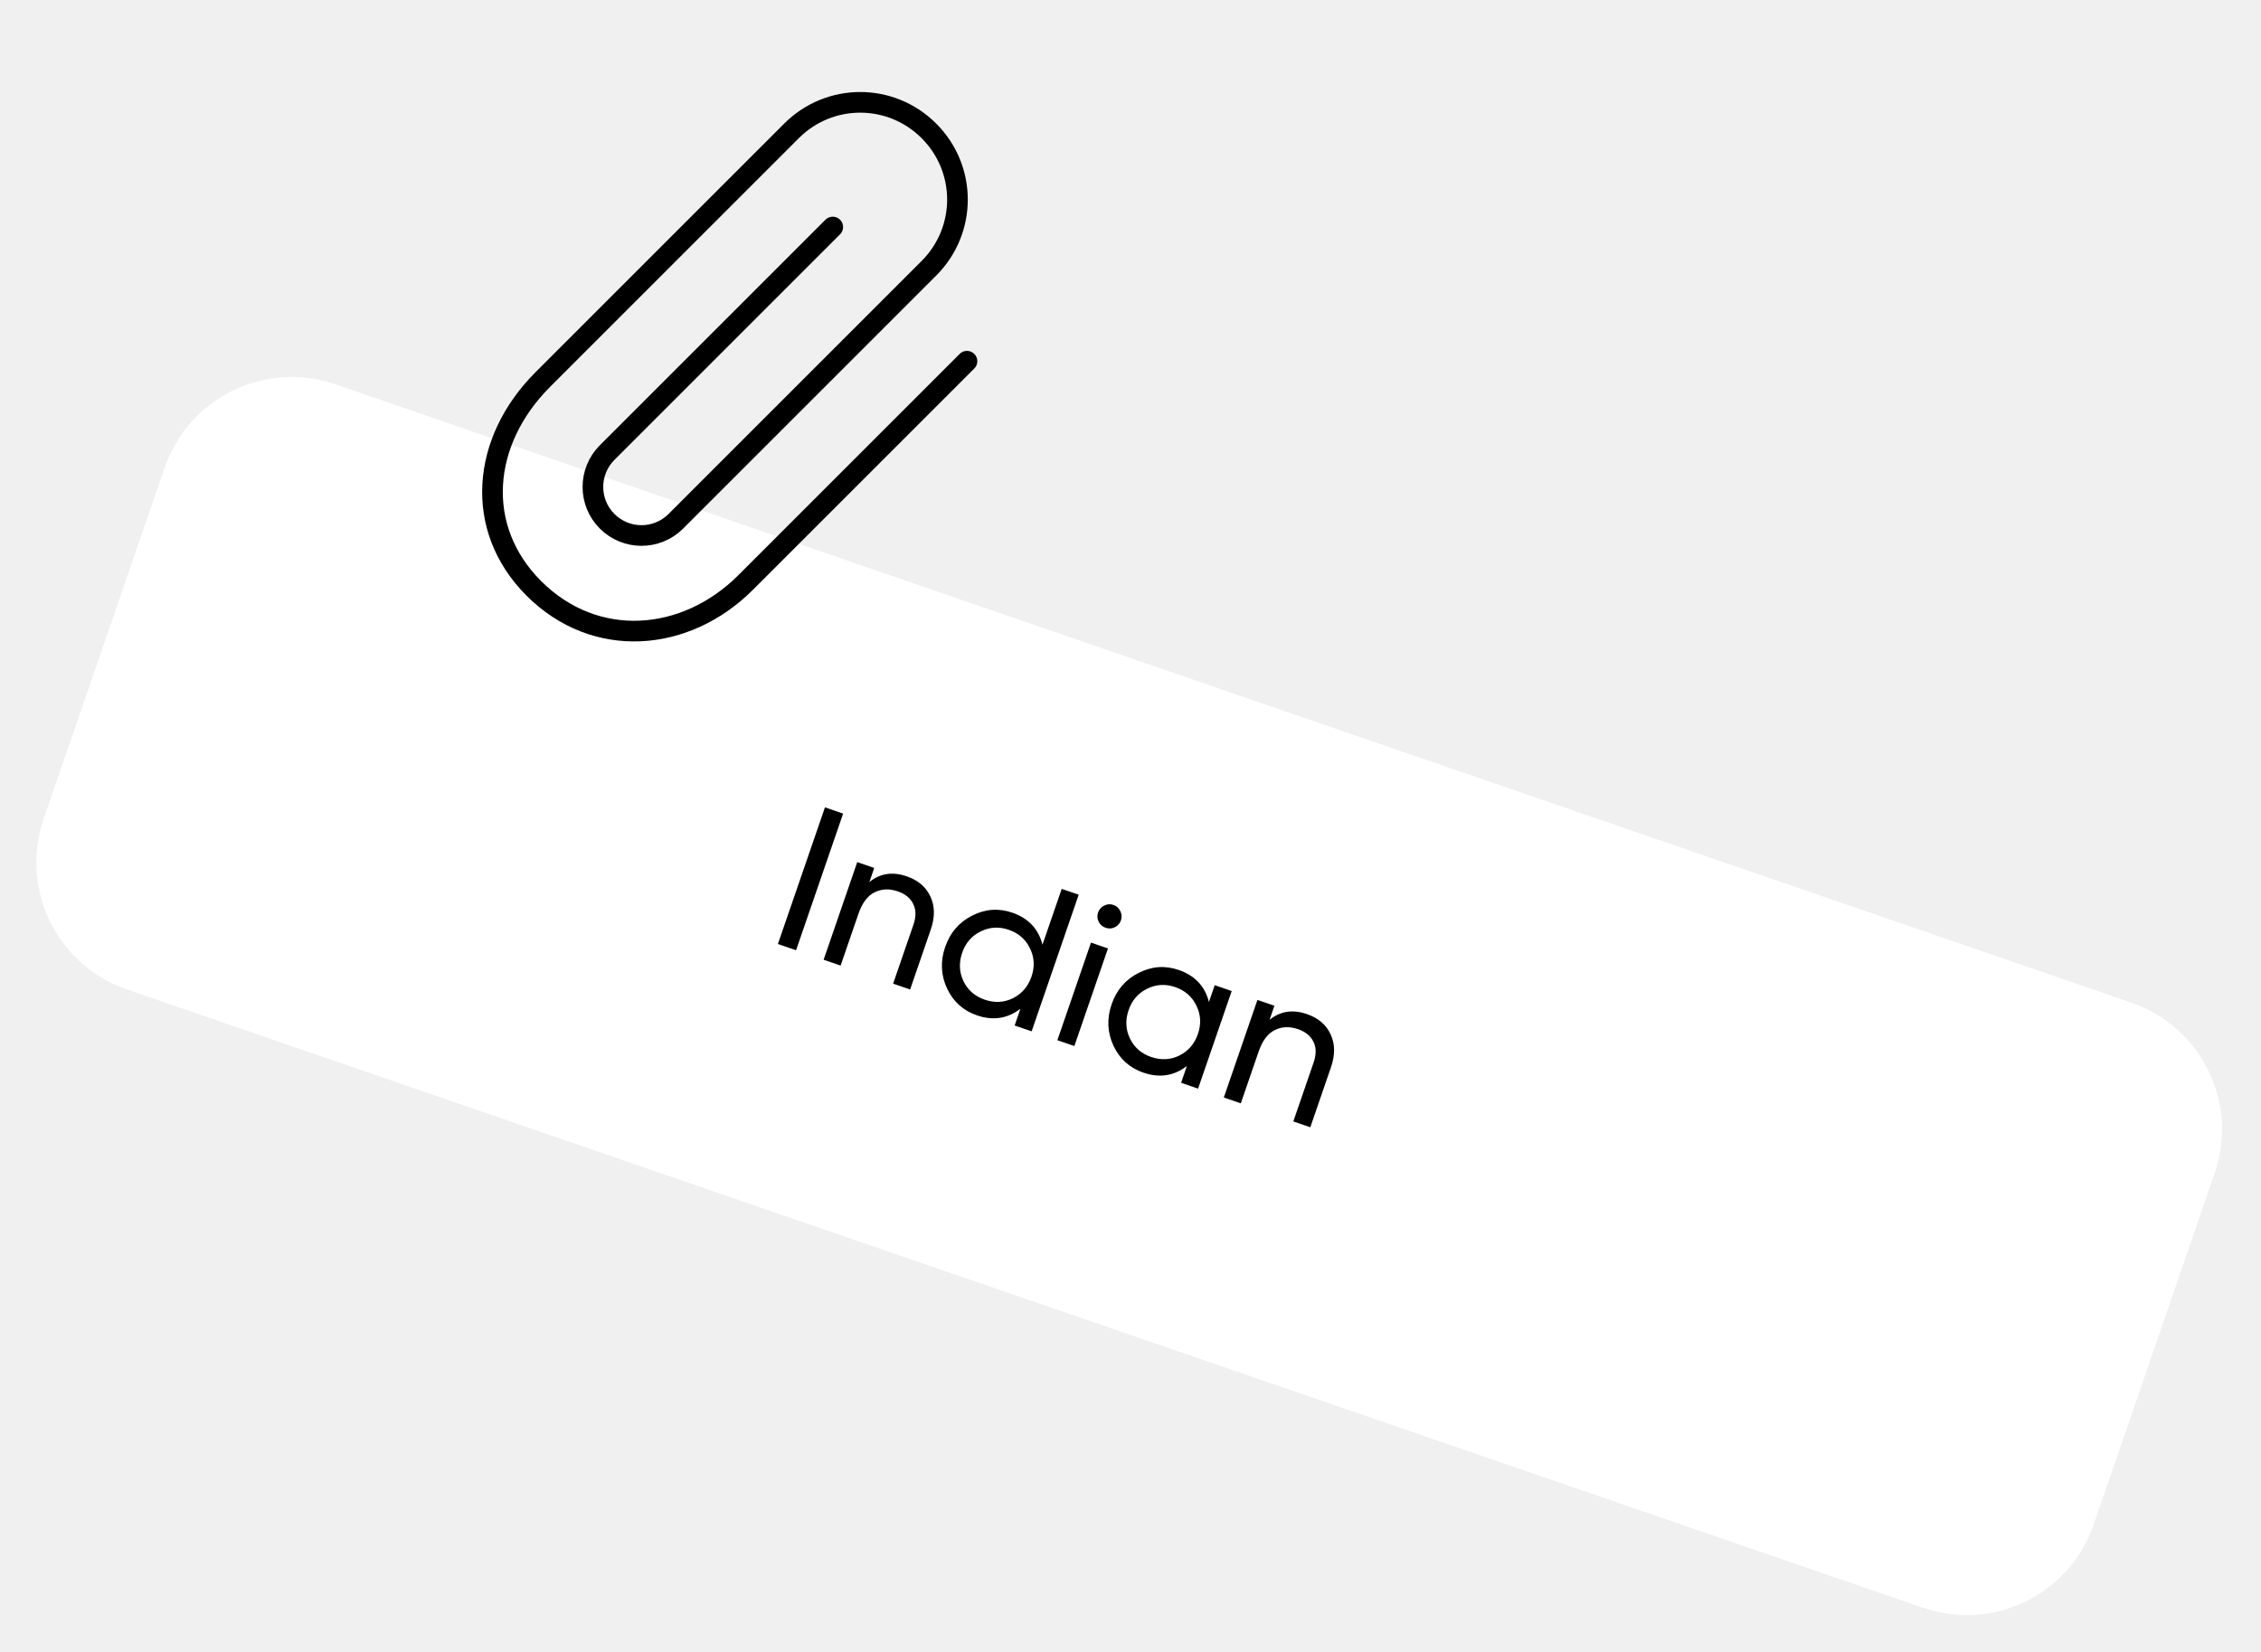
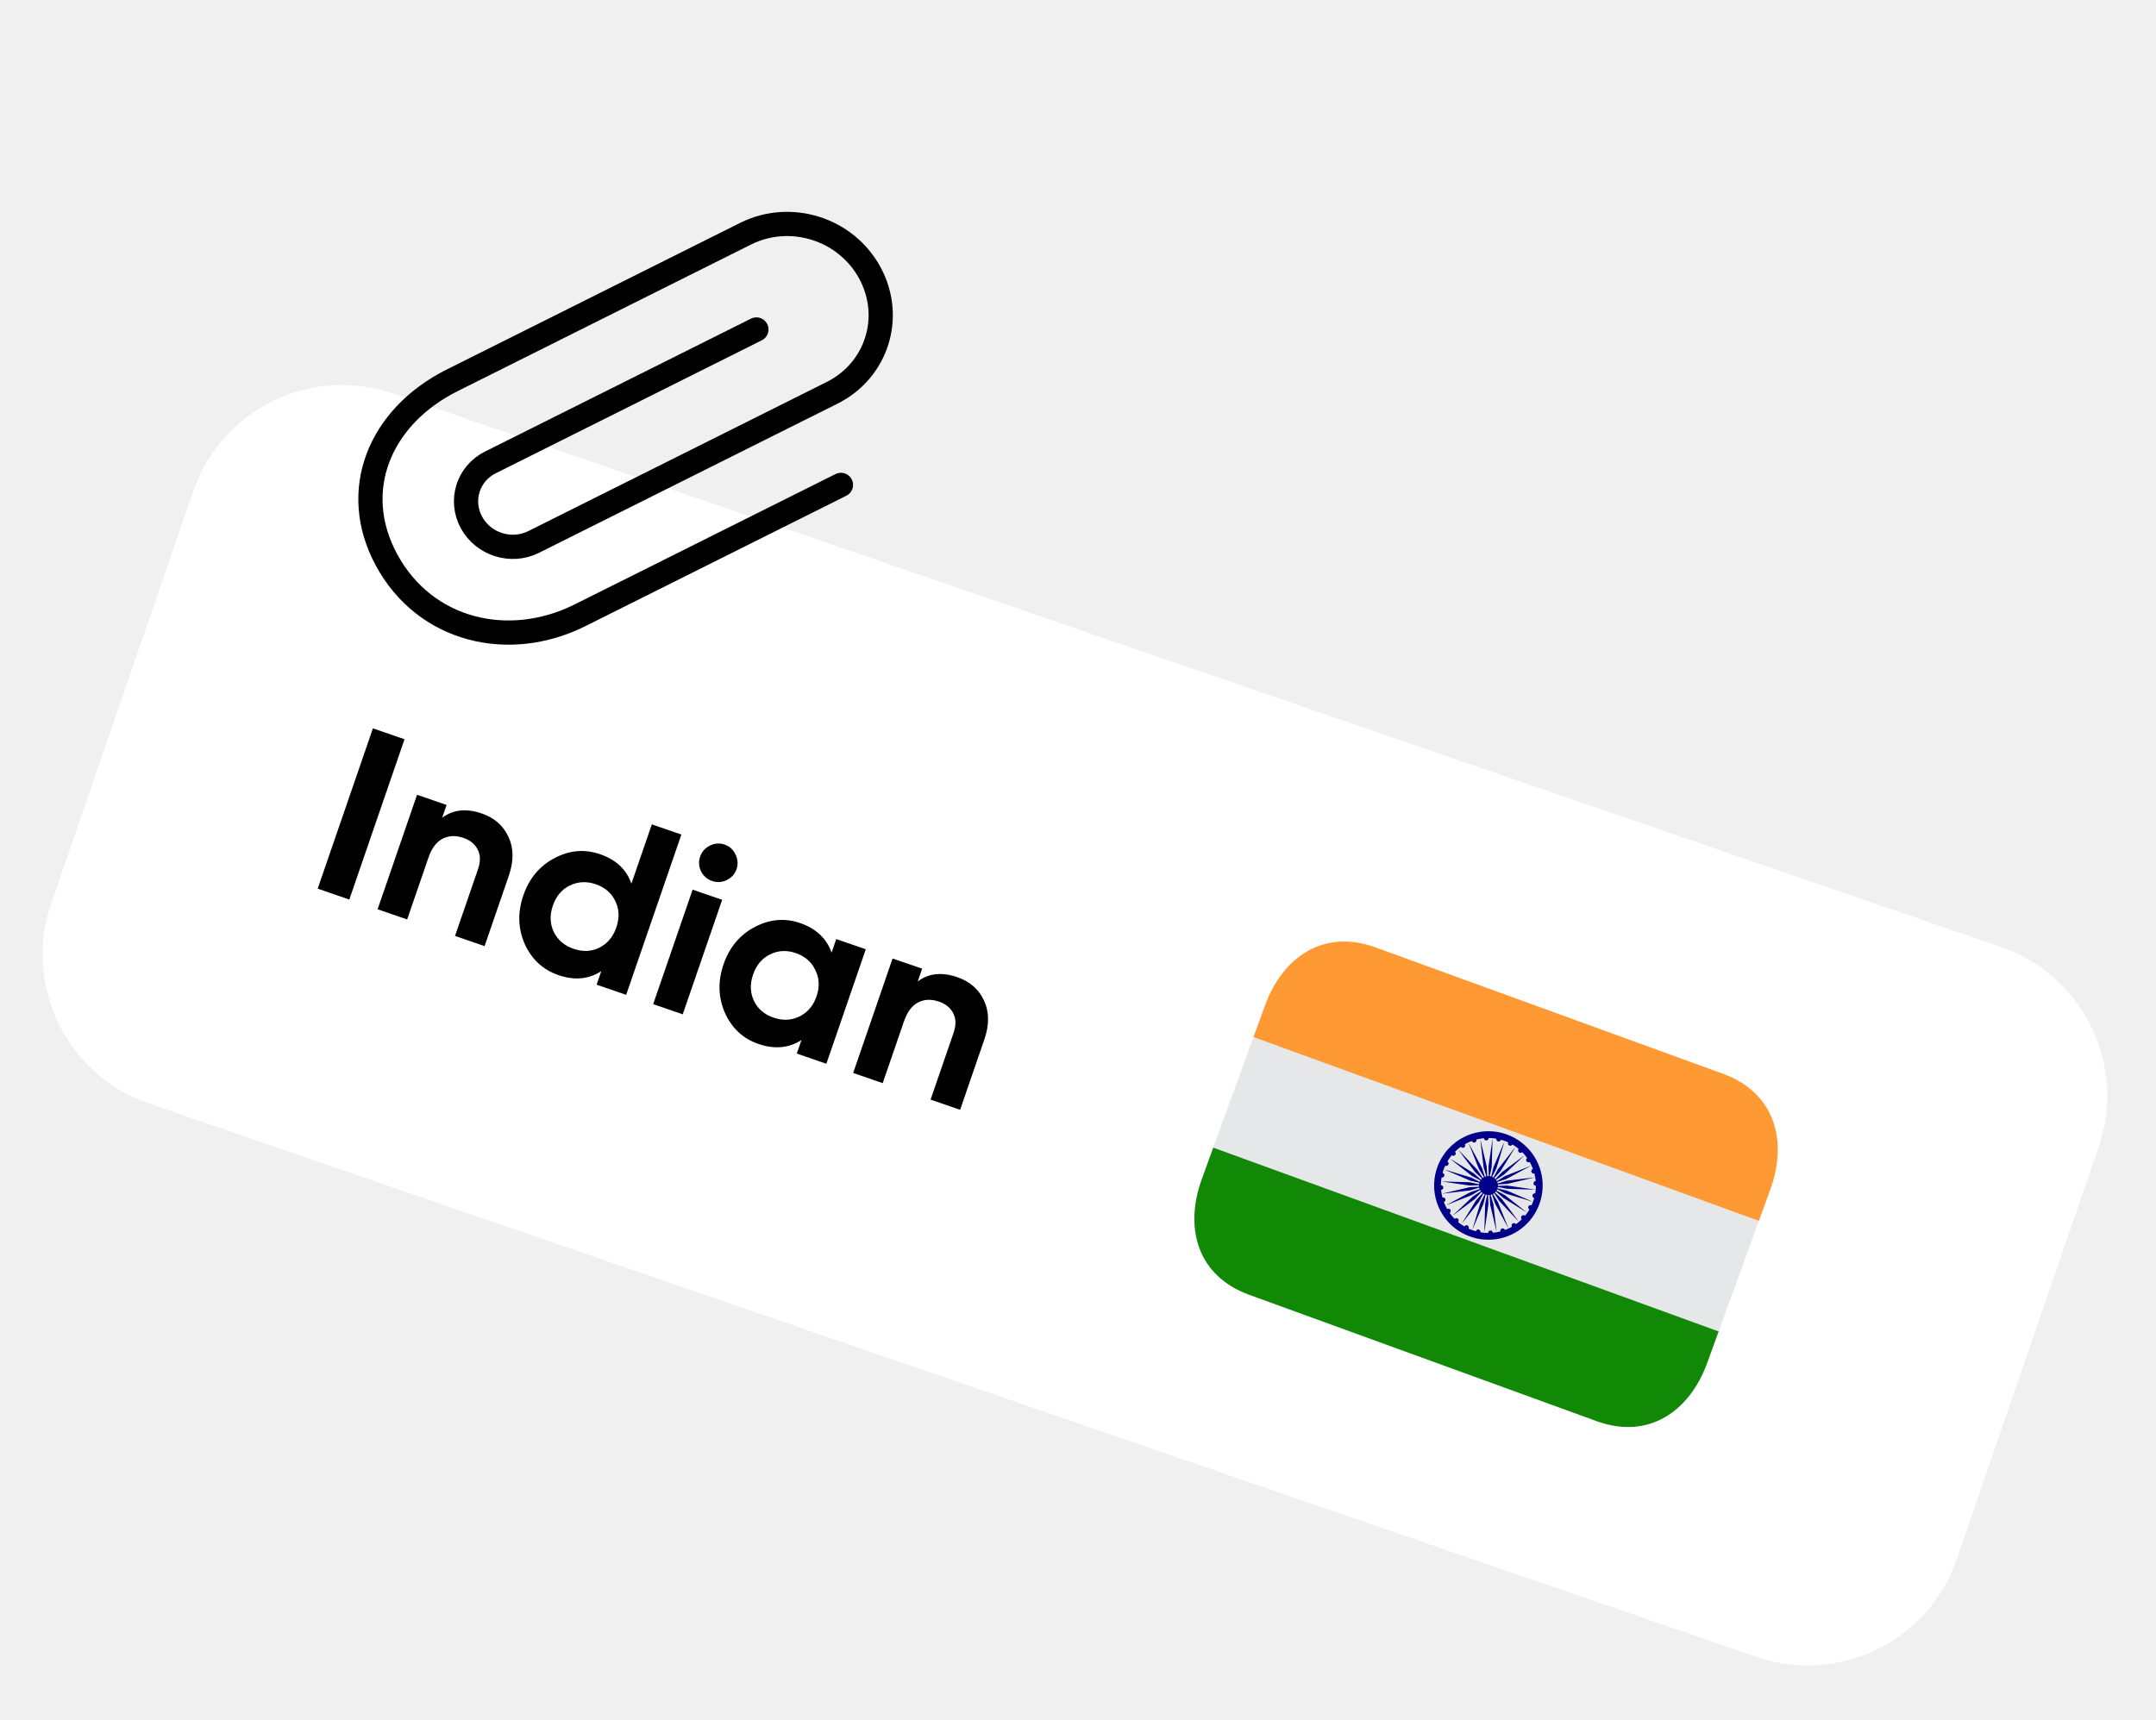
- <svg xmlns="http://www.w3.org/2000/svg" width="219" height="160" viewBox="0 0 219 160" fill="none">
-   <path d="M15.953 45.292C18.29 38.503 25.688 34.895 32.477 37.232L206.452 97.137C213.241 99.474 216.849 106.873 214.512 113.661L202.791 147.7C200.454 154.488 193.056 158.097 186.267 155.759L12.292 95.855C5.503 93.517 1.895 86.119 4.232 79.33L15.953 45.292Z" fill="white" />
-   <path d="M93.661 34.994L72.231 56.424C66.398 62.257 57.651 62.946 51.704 56.999C45.871 51.166 46.629 42.716 52.576 36.769L76.665 12.68C80.352 8.993 86.288 8.993 89.975 12.68C93.661 16.366 93.661 22.302 89.975 25.989L65.462 50.501C63.624 52.339 60.645 52.339 58.807 50.501C56.97 48.664 56.97 45.684 58.807 43.847L80.66 21.994" stroke="black" stroke-width="2" stroke-linecap="round" />
-   <path d="M79.906 78.216L81.665 78.822L77.107 92.059L75.348 91.453L79.906 78.216ZM87.825 84.898C88.935 85.28 89.702 85.939 90.127 86.875C90.556 87.799 90.565 88.859 90.153 90.057L88.154 95.862L86.508 95.296L88.475 89.585C88.74 88.816 88.736 88.152 88.463 87.593C88.194 87.021 87.695 86.609 86.963 86.357C86.144 86.075 85.393 86.106 84.711 86.449C84.033 86.779 83.512 87.474 83.147 88.533L81.421 93.544L79.776 92.978L83.032 83.523L84.677 84.089L84.208 85.451C85.246 84.609 86.451 84.425 87.825 84.898ZM102.837 86.112L104.482 86.678L99.924 99.915L98.279 99.349L98.839 97.723C97.59 98.689 96.184 98.903 94.621 98.364C93.297 97.908 92.333 97.041 91.73 95.761C91.132 94.469 91.071 93.13 91.549 91.743C92.026 90.357 92.896 89.345 94.159 88.708C95.426 88.058 96.722 87.962 98.046 88.417C99.609 88.956 100.585 89.99 100.975 91.52L102.837 86.112ZM95.376 96.847C96.334 97.177 97.245 97.131 98.109 96.71C98.978 96.276 99.577 95.579 99.907 94.621C100.237 93.663 100.191 92.752 99.77 91.888C99.352 91.011 98.665 90.407 97.707 90.077C96.761 89.752 95.854 89.806 94.985 90.24C94.121 90.662 93.524 91.352 93.194 92.31C92.864 93.268 92.908 94.186 93.325 95.062C93.746 95.927 94.43 96.522 95.376 96.847ZM107.097 89.884C106.782 89.776 106.554 89.577 106.414 89.289C106.273 89.001 106.255 88.706 106.359 88.403C106.463 88.101 106.66 87.879 106.948 87.739C107.24 87.585 107.544 87.563 107.859 87.672C108.162 87.776 108.381 87.978 108.517 88.279C108.658 88.567 108.676 88.862 108.572 89.165C108.468 89.468 108.271 89.689 107.983 89.83C107.695 89.97 107.4 89.988 107.097 89.884ZM102.417 100.774L105.673 91.319L107.318 91.885L104.062 101.34L102.417 100.774ZM117.657 95.445L119.302 96.011L116.046 105.467L114.401 104.9L114.961 103.274C113.712 104.24 112.306 104.454 110.742 103.915C109.419 103.46 108.455 102.592 107.852 101.313C107.254 100.021 107.193 98.681 107.671 97.295C108.148 95.908 109.018 94.896 110.281 94.259C111.548 93.61 112.844 93.513 114.167 93.969C115.731 94.507 116.707 95.541 117.097 97.071L117.657 95.445ZM111.497 102.399C112.455 102.728 113.367 102.683 114.231 102.261C115.1 101.827 115.699 101.131 116.029 100.173C116.359 99.215 116.313 98.303 115.891 97.439C115.474 96.562 114.787 95.959 113.828 95.629C112.883 95.303 111.976 95.357 111.107 95.791C110.243 96.213 109.646 96.903 109.316 97.861C108.986 98.819 109.029 99.737 109.447 100.614C109.868 101.478 110.552 102.073 111.497 102.399ZM126.588 98.245C127.697 98.627 128.465 99.286 128.89 100.222C129.319 101.146 129.328 102.206 128.915 103.404L126.916 109.209L125.271 108.643L127.237 102.932C127.502 102.163 127.498 101.499 127.225 100.94C126.957 100.368 126.457 99.956 125.726 99.704C124.907 99.422 124.156 99.453 123.473 99.796C122.796 100.126 122.274 100.821 121.91 101.88L120.184 106.891L118.539 106.325L121.795 96.87L123.44 97.436L122.971 98.798C124.008 97.956 125.214 97.772 126.588 98.245Z" fill="black" />
+ <svg xmlns="http://www.w3.org/2000/svg" width="178" height="142" viewBox="0 0 178 142" fill="none">
+   <path d="M15.953 40.565C18.29 33.776 25.688 30.168 32.477 32.505L165.205 78.207C171.994 80.545 175.602 87.943 173.265 94.731L161.544 128.77C159.207 135.559 151.808 139.167 145.02 136.829L12.292 91.127C5.503 88.79 1.895 81.392 4.232 74.603L15.953 40.565Z" fill="white" />
+   <path d="M69.428 40.044L47.886 50.812C42.023 53.742 35.117 52.135 31.925 46.264C28.794 40.505 31.358 34.395 37.335 31.407L61.55 19.303C65.256 17.45 69.833 18.889 71.812 22.529C73.791 26.169 72.401 30.59 68.695 32.443L44.055 44.759C42.208 45.682 39.91 44.96 38.924 43.146C37.938 41.332 38.635 39.112 40.482 38.189L62.449 27.209" stroke="black" stroke-width="2" stroke-linecap="round" />
+   <path d="M30.787 60.151L33.397 61.049L28.839 74.287L26.229 73.388L30.787 60.151ZM39.779 67.182C40.813 67.537 41.545 68.177 41.974 69.101C42.416 70.028 42.427 71.104 42.006 72.327L40.007 78.132L37.567 77.292L39.462 71.789C39.679 71.159 39.674 70.621 39.446 70.176C39.223 69.719 38.828 69.392 38.261 69.197C37.63 68.98 37.059 69.002 36.546 69.262C36.033 69.523 35.642 70.044 35.373 70.826L33.615 75.931L31.175 75.091L34.431 65.636L36.871 66.476L36.506 67.535C37.402 66.857 38.493 66.739 39.779 67.182ZM53.815 68.08L56.254 68.92L51.696 82.157L49.257 81.317L49.641 80.201C48.605 80.874 47.426 80.983 46.102 80.527C44.829 80.089 43.903 79.234 43.325 77.963C42.764 76.684 42.725 75.345 43.207 73.946C43.689 72.547 44.542 71.522 45.767 70.872C47.009 70.214 48.267 70.104 49.54 70.542C50.864 70.998 51.726 71.81 52.128 72.978L53.815 68.08ZM45.72 76.969C46.055 77.634 46.6 78.097 47.357 78.357C48.113 78.618 48.822 78.587 49.483 78.264C50.148 77.93 50.615 77.371 50.884 76.59C51.154 75.808 51.127 75.087 50.805 74.426C50.486 73.752 49.949 73.285 49.193 73.025C48.437 72.764 47.719 72.799 47.041 73.13C46.38 73.452 45.915 74.004 45.646 74.786C45.377 75.567 45.402 76.295 45.72 76.969ZM58.784 72.752C58.38 72.613 58.077 72.347 57.874 71.953C57.689 71.55 57.665 71.147 57.804 70.744C57.943 70.341 58.209 70.037 58.604 69.835C59.01 69.636 59.416 69.607 59.819 69.746C60.235 69.889 60.536 70.162 60.722 70.564C60.92 70.971 60.95 71.376 60.811 71.779C60.672 72.183 60.399 72.484 59.992 72.682C59.603 72.872 59.2 72.895 58.784 72.752ZM53.927 82.925L57.183 73.47L59.622 74.31L56.366 83.765L53.927 82.925ZM69.041 77.553L71.48 78.393L68.225 87.848L65.785 87.008L66.169 85.893C65.121 86.561 63.935 86.668 62.612 86.212C61.351 85.778 60.432 84.925 59.854 83.655C59.293 82.376 59.254 81.037 59.735 79.637C60.217 78.238 61.071 77.213 62.296 76.563C63.538 75.905 64.789 75.793 66.05 76.227C67.373 76.683 68.242 77.497 68.657 78.669L69.041 77.553ZM62.248 82.66C62.571 83.321 63.11 83.782 63.866 84.042C64.623 84.302 65.331 84.272 65.992 83.949C66.67 83.619 67.144 83.062 67.413 82.281C67.682 81.499 67.649 80.776 67.314 80.11C66.996 79.437 66.459 78.97 65.703 78.709C64.946 78.449 64.235 78.486 63.57 78.821C62.909 79.144 62.444 79.695 62.175 80.477C61.906 81.259 61.93 81.986 62.248 82.66ZM79.041 80.7C80.074 81.056 80.806 81.696 81.235 82.619C81.677 83.547 81.688 84.623 81.267 85.845L79.268 91.651L76.828 90.811L78.723 85.308C78.94 84.678 78.935 84.14 78.707 83.695C78.484 83.237 78.089 82.911 77.522 82.716C76.891 82.499 76.32 82.52 75.807 82.781C75.294 83.041 74.903 83.563 74.634 84.344L72.876 89.45L70.437 88.61L73.692 79.155L76.132 79.995L75.767 81.054C76.663 80.375 77.755 80.257 79.041 80.7Z" fill="black" />
+   <g clip-path="url(#clip0_1_256)">
+     <path d="M103.487 85.647L145.214 100.827L141.893 109.955L100.167 94.775L103.487 85.647Z" fill="#E6E7E8" />
+     <path d="M142.252 88.676L113.565 78.24C109.244 76.668 105.877 79.079 104.436 83.04L103.487 85.647L145.214 100.827L146.162 98.219C147.603 94.259 146.572 90.248 142.252 88.676Z" fill="#FF9933" />
+     <path d="M99.218 97.383C97.777 101.344 98.808 105.355 103.128 106.927L131.815 117.363C136.136 118.935 139.503 116.524 140.944 112.563L141.893 109.955L100.167 94.775L99.218 97.383Z" fill="#128807" />
+     <path fill-rule="evenodd" clip-rule="evenodd" d="M124.414 93.691C125.247 93.994 125.972 94.537 126.496 95.252C127.02 95.967 127.32 96.822 127.359 97.707C127.397 98.593 127.172 99.47 126.712 100.227C126.252 100.985 125.577 101.589 124.773 101.963C123.97 102.337 123.073 102.465 122.197 102.329C121.321 102.194 120.505 101.801 119.852 101.202C119.199 100.602 118.739 99.823 118.529 98.961C118.319 98.1 118.37 97.196 118.674 96.363C119.082 95.249 119.916 94.341 120.992 93.84C122.068 93.339 123.299 93.286 124.414 93.691ZM120.944 94.492C120.987 94.601 120.968 94.694 120.893 94.75C120.86 94.776 120.819 94.791 120.777 94.79C120.744 94.79 120.712 94.783 120.683 94.768C120.655 94.753 120.63 94.731 120.611 94.705C120.439 94.826 120.277 94.961 120.127 95.109C120.202 95.209 120.205 95.302 120.14 95.379C120.106 95.418 120.058 95.443 120.006 95.447C119.954 95.451 119.903 95.436 119.863 95.403C119.782 95.48 119.534 95.838 119.502 95.921C119.542 95.946 119.572 95.983 119.588 96.027C119.605 96.071 119.604 96.121 119.585 96.165C119.528 96.283 119.434 96.307 119.317 96.27C119.255 96.381 119.114 96.777 119.104 96.861C119.221 96.919 119.267 96.996 119.243 97.093C119.221 97.198 119.149 97.246 119.015 97.249C118.979 97.456 118.96 97.664 118.959 97.875C119.01 97.878 119.058 97.897 119.097 97.93C119.134 97.965 119.157 98.01 119.159 98.062C119.162 98.102 119.152 98.14 119.13 98.176C119.113 98.202 119.091 98.224 119.064 98.241C119.038 98.257 119.008 98.267 118.977 98.269C118.998 98.483 119.032 98.688 119.088 98.89C119.208 98.877 119.293 98.921 119.326 99.015C119.342 99.054 119.343 99.097 119.33 99.137C119.321 99.167 119.305 99.194 119.284 99.217C119.262 99.239 119.236 99.256 119.206 99.266C119.281 99.466 119.37 99.657 119.474 99.84C119.586 99.796 119.679 99.816 119.736 99.897C119.762 99.934 119.774 99.975 119.771 100.018C119.769 100.049 119.76 100.078 119.745 100.105C119.73 100.132 119.709 100.155 119.684 100.172C119.808 100.345 119.943 100.506 120.09 100.655C120.195 100.583 120.284 100.579 120.358 100.643C120.391 100.67 120.414 100.706 120.426 100.746C120.438 100.81 120.424 100.869 120.382 100.924C120.545 101.059 120.716 101.178 120.899 101.284C120.977 101.188 121.063 101.16 121.149 101.199C121.189 101.217 121.221 101.243 121.244 101.283C121.274 101.342 121.276 101.402 121.249 101.466C121.444 101.553 121.641 101.625 121.841 101.681C121.901 101.561 121.974 101.516 122.081 101.538C122.121 101.547 122.157 101.569 122.183 101.601C122.203 101.623 122.217 101.65 122.224 101.679C122.232 101.708 122.233 101.738 122.228 101.767C122.438 101.803 122.647 101.821 122.855 101.823C122.884 101.694 122.941 101.631 123.038 101.623C123.072 101.621 123.107 101.628 123.139 101.643C123.172 101.657 123.198 101.68 123.215 101.71C123.232 101.739 123.243 101.771 123.258 101.805C123.466 101.786 123.672 101.75 123.874 101.697C123.846 101.568 123.921 101.483 123.991 101.458C124.016 101.449 124.043 101.445 124.069 101.446C124.095 101.447 124.121 101.453 124.145 101.464C124.169 101.475 124.191 101.491 124.209 101.51C124.227 101.53 124.24 101.553 124.249 101.578C124.447 101.503 124.639 101.415 124.821 101.31C124.777 101.199 124.795 101.105 124.877 101.049C124.912 101.023 124.954 101.01 124.997 101.013C125.028 101.014 125.059 101.022 125.086 101.037C125.113 101.052 125.137 101.073 125.154 101.099C125.328 100.976 125.489 100.841 125.639 100.694C125.567 100.595 125.56 100.508 125.62 100.433C125.644 100.399 125.679 100.374 125.719 100.362C125.751 100.353 125.784 100.352 125.816 100.359C125.849 100.365 125.879 100.379 125.905 100.4C125.98 100.324 126.227 99.975 126.267 99.883C126.225 99.858 126.193 99.819 126.177 99.773C126.168 99.75 126.164 99.725 126.166 99.701C126.167 99.676 126.173 99.652 126.184 99.63C126.202 99.59 126.233 99.557 126.272 99.537C126.3 99.524 126.329 99.517 126.36 99.516C126.39 99.516 126.42 99.522 126.448 99.534C126.536 99.343 126.608 99.145 126.663 98.942C126.543 98.884 126.501 98.814 126.521 98.71C126.527 98.67 126.547 98.633 126.576 98.606C126.599 98.585 126.627 98.569 126.657 98.561C126.687 98.552 126.718 98.55 126.749 98.556C126.786 98.349 126.805 98.139 126.805 97.928C126.677 97.904 126.615 97.845 126.605 97.747C126.603 97.721 126.606 97.695 126.614 97.67C126.622 97.645 126.635 97.622 126.652 97.602C126.669 97.582 126.69 97.566 126.714 97.554C126.737 97.543 126.763 97.535 126.789 97.534C126.769 97.324 126.732 97.116 126.677 96.912C126.554 96.924 126.473 96.882 126.439 96.788C126.424 96.748 126.423 96.704 126.437 96.663C126.446 96.634 126.462 96.608 126.483 96.586C126.505 96.564 126.531 96.547 126.56 96.537C126.486 96.34 126.397 96.148 126.294 95.964C126.176 96.008 126.085 95.987 126.03 95.906C126.004 95.871 125.992 95.829 125.995 95.785C125.997 95.755 126.005 95.726 126.02 95.699C126.035 95.673 126.056 95.65 126.081 95.633C125.96 95.461 125.824 95.299 125.676 95.148C125.575 95.22 125.487 95.225 125.412 95.165C125.379 95.139 125.354 95.103 125.342 95.063C125.334 95.031 125.334 94.998 125.341 94.966C125.348 94.934 125.363 94.905 125.384 94.879C125.223 94.744 125.049 94.624 124.867 94.519C124.791 94.611 124.704 94.642 124.619 94.605C124.579 94.588 124.546 94.559 124.523 94.523C124.507 94.495 124.498 94.463 124.497 94.431C124.496 94.399 124.503 94.367 124.516 94.337C124.325 94.249 124.127 94.177 123.924 94.123C123.867 94.235 123.793 94.283 123.701 94.266C123.658 94.261 123.62 94.241 123.59 94.21C123.569 94.187 123.553 94.159 123.544 94.129C123.535 94.099 123.533 94.067 123.539 94.035C123.331 94 123.121 93.982 122.91 93.98C122.889 94.103 122.829 94.167 122.734 94.179C122.693 94.185 122.654 94.177 122.616 94.156C122.587 94.141 122.563 94.119 122.545 94.091C122.528 94.064 122.518 94.032 122.516 93.999C122.389 94.001 121.96 94.077 121.894 94.111C121.907 94.225 121.865 94.307 121.776 94.344C121.752 94.354 121.725 94.358 121.698 94.358C121.672 94.357 121.646 94.351 121.621 94.34C121.597 94.329 121.575 94.313 121.557 94.293C121.539 94.274 121.525 94.251 121.516 94.225C121.319 94.3 121.128 94.389 120.944 94.492Z" fill="#010088" />
+     <path fill-rule="evenodd" clip-rule="evenodd" d="M123.553 101.679C123.548 101.668 123.543 101.659 123.54 101.648C123.372 100.93 123.202 100.213 123.031 99.496L123.024 99.436C123.01 99.197 122.999 98.959 122.983 98.72C122.984 98.708 122.984 98.697 122.982 98.685C122.94 98.685 122.901 98.689 122.857 98.69L122.858 98.728C122.866 98.957 122.872 99.187 122.882 99.417C122.884 99.478 122.873 99.538 122.864 99.598C122.819 99.921 122.77 100.243 122.726 100.566L122.556 101.718C122.557 101.721 122.556 101.724 122.555 101.727C122.554 101.729 122.551 101.731 122.549 101.733L122.548 101.707C122.568 101.095 122.584 100.482 122.603 99.869C122.606 99.749 122.613 99.632 122.613 99.511C122.614 99.451 122.628 99.394 122.64 99.335C122.673 99.172 122.711 99.008 122.742 98.844C122.751 98.806 122.76 98.767 122.767 98.729L122.776 98.682C122.736 98.672 122.698 98.664 122.657 98.654C122.651 98.67 122.646 98.687 122.642 98.704C122.595 98.903 122.545 99.102 122.503 99.302C122.48 99.412 122.435 99.511 122.391 99.614L122.281 99.873C122.205 100.048 122.131 100.222 122.054 100.396L121.9 100.756L121.638 101.368C121.612 101.424 121.589 101.484 121.562 101.539L121.618 101.336L121.753 100.901L121.869 100.511C121.909 100.378 121.949 100.245 121.989 100.112L122.067 99.852L122.192 99.441C122.211 99.367 122.239 99.296 122.275 99.229C122.323 99.136 122.37 99.043 122.417 98.949C122.465 98.857 122.512 98.765 122.558 98.673L122.579 98.626L122.47 98.57C122.457 98.594 122.443 98.618 122.428 98.642L122.127 99.209C122.091 99.284 122.035 99.344 121.982 99.407C121.559 99.946 121.134 100.484 120.709 101.022C120.701 101.031 120.695 101.041 120.683 101.048C120.685 101.04 120.688 101.034 120.693 101.028C120.927 100.646 121.163 100.265 121.4 99.885L121.867 99.126L121.899 99.087C122.059 98.911 122.216 98.732 122.377 98.556C122.384 98.545 122.393 98.535 122.403 98.526L122.311 98.441C122.302 98.451 122.291 98.459 122.283 98.469L121.789 98.994C121.777 99.008 121.765 99.02 121.751 99.032C121.155 99.474 120.559 99.918 119.964 100.363C119.956 100.371 119.946 100.376 119.935 100.379L119.958 100.356L121.581 98.829C121.596 98.816 121.611 98.803 121.629 98.793L122.228 98.399C122.24 98.393 122.248 98.386 122.26 98.379C122.235 98.343 122.216 98.311 122.192 98.274C122.182 98.279 122.173 98.285 122.164 98.291C121.959 98.417 121.755 98.543 121.554 98.669C121.533 98.681 121.511 98.691 121.489 98.701C120.808 98.973 120.128 99.243 119.444 99.516C119.431 99.522 119.417 99.525 119.402 99.527L119.421 99.514C120.016 99.195 120.609 98.876 121.201 98.557C121.235 98.54 121.268 98.522 121.301 98.502C121.37 98.464 121.442 98.434 121.517 98.411L122.119 98.213C122.132 98.209 122.143 98.203 122.158 98.2L122.12 98.082L122.084 98.092L121.399 98.298C121.373 98.305 121.347 98.311 121.32 98.314C120.596 98.401 119.868 98.486 119.142 98.572C119.128 98.573 119.115 98.575 119.101 98.57L119.132 98.562L120.55 98.228C120.798 98.17 121.045 98.112 121.291 98.052L121.35 98.044C121.59 98.031 121.83 98.018 122.068 98.005C122.079 98.005 122.091 98.004 122.104 98.002L122.1 97.879C122.086 97.878 122.077 97.878 122.066 97.878C121.824 97.885 121.584 97.894 121.341 97.9C121.291 97.901 121.241 97.891 121.191 97.884L119.659 97.662C119.466 97.635 119.269 97.607 119.076 97.578C119.068 97.577 119.061 97.574 119.055 97.568C119.111 97.57 119.166 97.571 119.221 97.572C119.91 97.594 120.599 97.614 121.287 97.634C121.341 97.635 121.394 97.65 121.446 97.659L122.068 97.791L122.107 97.796L122.136 97.676L122.037 97.652L121.626 97.557L121.397 97.504C121.379 97.499 121.361 97.494 121.345 97.487L120.939 97.312L120.699 97.209L120.285 97.031L119.681 96.772C119.536 96.711 119.394 96.648 119.25 96.584C119.274 96.59 119.302 96.596 119.327 96.605L119.843 96.76L120.524 96.966L121.089 97.135L121.443 97.241C121.458 97.246 121.472 97.252 121.486 97.259L121.866 97.451L122.136 97.588L122.164 97.598C122.181 97.562 122.2 97.529 122.218 97.49C122.196 97.476 122.17 97.462 122.148 97.449C121.983 97.361 121.818 97.273 121.654 97.184L121.551 97.131C121.532 97.121 121.514 97.109 121.497 97.096C121.041 96.737 120.588 96.378 120.132 96.02L119.753 95.719C119.742 95.711 119.732 95.701 119.724 95.69L119.808 95.742L120.831 96.374C121.104 96.544 121.383 96.714 121.656 96.885L121.702 96.92C121.881 97.078 122.057 97.238 122.237 97.398L122.264 97.422C122.291 97.392 122.319 97.362 122.349 97.331C122.34 97.321 122.331 97.311 122.321 97.302C122.146 97.139 121.971 96.975 121.797 96.811L121.759 96.769C121.314 96.174 120.871 95.578 120.425 94.981C120.419 94.974 120.415 94.965 120.415 94.956L120.433 94.977C120.909 95.483 121.386 95.988 121.864 96.494C121.943 96.577 122.016 96.669 122.078 96.766C122.18 96.928 122.286 97.087 122.391 97.248L122.413 97.278L122.517 97.214L122.5 97.182L122.122 96.573C122.109 96.552 122.099 96.531 122.09 96.51C121.816 95.825 121.543 95.14 121.27 94.455C121.266 94.447 121.263 94.438 121.262 94.429C121.276 94.436 121.278 94.447 121.281 94.455C121.47 94.804 121.658 95.153 121.845 95.501L122.331 96.403C122.339 96.42 122.347 96.438 122.354 96.456L122.575 97.128C122.581 97.144 122.585 97.159 122.591 97.179L122.711 97.141C122.709 97.13 122.704 97.12 122.702 97.11C122.634 96.881 122.564 96.653 122.494 96.425C122.488 96.399 122.483 96.372 122.48 96.346C122.392 95.615 122.305 94.884 122.219 94.154C122.217 94.14 122.215 94.129 122.218 94.116L122.227 94.14L122.523 95.401L122.733 96.29C122.74 96.323 122.747 96.358 122.747 96.392C122.761 96.625 122.774 96.857 122.786 97.089C122.788 97.1 122.789 97.112 122.79 97.125L122.915 97.12L122.913 97.088C122.906 96.855 122.899 96.623 122.891 96.39C122.887 96.331 122.898 96.274 122.906 96.217C122.959 95.851 123.014 95.486 123.067 95.12C123.116 94.767 123.168 94.418 123.219 94.065C123.218 94.063 123.22 94.06 123.225 94.054L123.219 94.249C123.2 94.939 123.179 95.628 123.156 96.318C123.155 96.372 123.142 96.427 123.131 96.48C123.092 96.66 123.055 96.841 123.019 97.022C123.012 97.057 123.002 97.09 122.995 97.128L123.114 97.155L123.129 97.112L123.229 96.685C123.248 96.602 123.269 96.522 123.286 96.441C123.299 96.386 123.318 96.333 123.343 96.283L123.454 96.024L123.68 95.504C123.72 95.411 123.757 95.316 123.798 95.222C123.851 95.101 123.904 94.979 123.956 94.856C123.995 94.767 124.033 94.677 124.07 94.588C124.115 94.482 124.161 94.378 124.21 94.275C124.201 94.305 124.192 94.335 124.182 94.367C124.143 94.501 124.103 94.635 124.062 94.769L123.879 95.379L123.777 95.721L123.596 96.314L123.572 96.402C123.553 96.481 123.51 96.55 123.477 96.623L123.311 96.949C123.281 97.011 123.247 97.072 123.216 97.135C123.209 97.15 123.203 97.167 123.191 97.184C123.229 97.205 123.265 97.222 123.303 97.242C123.319 97.216 123.331 97.191 123.346 97.165C123.454 96.965 123.562 96.763 123.669 96.561C123.677 96.546 123.69 96.533 123.699 96.518C124.144 95.957 124.585 95.395 125.028 94.833C125.05 94.807 125.068 94.782 125.094 94.76L125.071 94.802C124.808 95.229 124.541 95.653 124.279 96.079C124.158 96.279 124.035 96.48 123.911 96.679C123.901 96.696 123.889 96.711 123.875 96.724L123.395 97.262C123.387 97.269 123.379 97.278 123.371 97.288C123.405 97.317 123.431 97.344 123.464 97.373L123.49 97.347L123.977 96.825C123.995 96.808 124.011 96.79 124.031 96.778L125.8 95.457C125.81 95.45 125.819 95.443 125.833 95.441C125.825 95.448 125.818 95.456 125.809 95.463L124.198 96.981C124.181 96.995 124.165 97.008 124.148 97.02L123.546 97.413L123.513 97.435L123.58 97.541L123.609 97.523C123.811 97.398 124.013 97.272 124.217 97.146C124.24 97.132 124.264 97.12 124.289 97.11C124.971 96.837 125.654 96.565 126.337 96.294C126.348 96.29 126.356 96.285 126.371 96.286L126.347 96.3C126.05 96.462 125.752 96.622 125.453 96.781C125.097 96.972 124.741 97.163 124.386 97.355C124.367 97.365 124.348 97.372 124.33 97.378L123.648 97.602L123.615 97.614C123.628 97.654 123.639 97.692 123.654 97.733L123.689 97.722L124.381 97.513L124.434 97.501C125.173 97.415 125.91 97.328 126.646 97.24C126.657 97.238 126.668 97.239 126.679 97.242C126.644 97.251 126.61 97.259 126.575 97.266L124.482 97.761C124.463 97.765 124.444 97.767 124.425 97.769C124.185 97.783 123.943 97.796 123.704 97.81L123.666 97.811C123.67 97.854 123.67 97.893 123.673 97.935L123.706 97.936C123.945 97.93 124.185 97.918 124.425 97.915C124.485 97.913 124.546 97.925 124.607 97.934L125.64 98.084C125.961 98.131 126.279 98.176 126.601 98.223C126.63 98.227 126.659 98.231 126.689 98.236C126.696 98.238 126.703 98.24 126.712 98.247L126.61 98.244C125.897 98.223 125.184 98.201 124.472 98.178C124.418 98.177 124.363 98.162 124.31 98.152L123.865 98.059L123.705 98.025L123.666 98.018C123.656 98.058 123.649 98.096 123.636 98.139L123.738 98.164L124.106 98.251C124.198 98.272 124.294 98.293 124.389 98.317C124.431 98.329 124.472 98.348 124.513 98.366C124.601 98.402 124.688 98.442 124.779 98.48L125.295 98.703L125.527 98.802L126.053 99.029C126.178 99.083 126.307 99.136 126.43 99.19C126.461 99.203 126.491 99.217 126.521 99.233L126.423 99.206L126.021 99.084L125.522 98.935L125.147 98.82C124.973 98.769 124.797 98.716 124.622 98.665C124.527 98.635 124.427 98.609 124.332 98.575C124.278 98.557 124.225 98.526 124.174 98.501L123.842 98.332L123.629 98.225L123.608 98.217C123.59 98.253 123.572 98.29 123.553 98.327L124.207 98.678C124.272 98.711 124.321 98.759 124.378 98.803L126.009 100.09C126.021 100.096 126.031 100.105 126.037 100.117C126.023 100.109 126.008 100.101 125.993 100.093L124.505 99.172L124.112 98.928C124.1 98.92 124.083 98.908 124.071 98.895C123.892 98.736 123.713 98.576 123.533 98.414L123.508 98.394L123.422 98.483L123.451 98.512C123.626 98.676 123.801 98.84 123.975 99.004C123.989 99.017 124.002 99.032 124.015 99.05L125.337 100.818C125.343 100.828 125.351 100.839 125.354 100.854C125.346 100.847 125.339 100.839 125.333 100.832L124.594 100.049C124.336 99.774 124.077 99.498 123.816 99.222C123.799 99.205 123.785 99.186 123.773 99.165L123.38 98.565L123.361 98.538C123.325 98.559 123.292 98.58 123.255 98.602L123.273 98.63C123.397 98.834 123.524 99.038 123.649 99.24C123.663 99.262 123.675 99.285 123.685 99.31L124.504 101.358C124.507 101.368 124.509 101.378 124.508 101.388C124.503 101.378 124.496 101.369 124.49 101.361C124.14 100.709 123.79 100.058 123.438 99.407C123.43 99.392 123.424 99.376 123.42 99.36L123.193 98.668C123.19 98.657 123.186 98.647 123.182 98.636C123.143 98.65 123.106 98.661 123.066 98.676C123.066 98.686 123.068 98.695 123.071 98.706L123.282 99.401C123.288 99.421 123.292 99.442 123.295 99.463L123.553 101.654C123.556 101.664 123.555 101.675 123.553 101.685L123.551 101.684L123.553 101.679Z" fill="#010088" />
+     <path fill-rule="evenodd" clip-rule="evenodd" d="M123.546 101.677L123.555 101.701C123.551 101.701 123.55 101.703 123.546 101.702C123.548 101.693 123.546 101.686 123.548 101.677L123.546 101.677Z" fill="#010088" />
+   </g>
+   <defs>
+     <clipPath id="clip0_1_256">
+       <rect width="44.402" height="44.402" fill="white" transform="translate(109.18 70) rotate(19.9912)" />
+     </clipPath>
+   </defs>
</svg>
